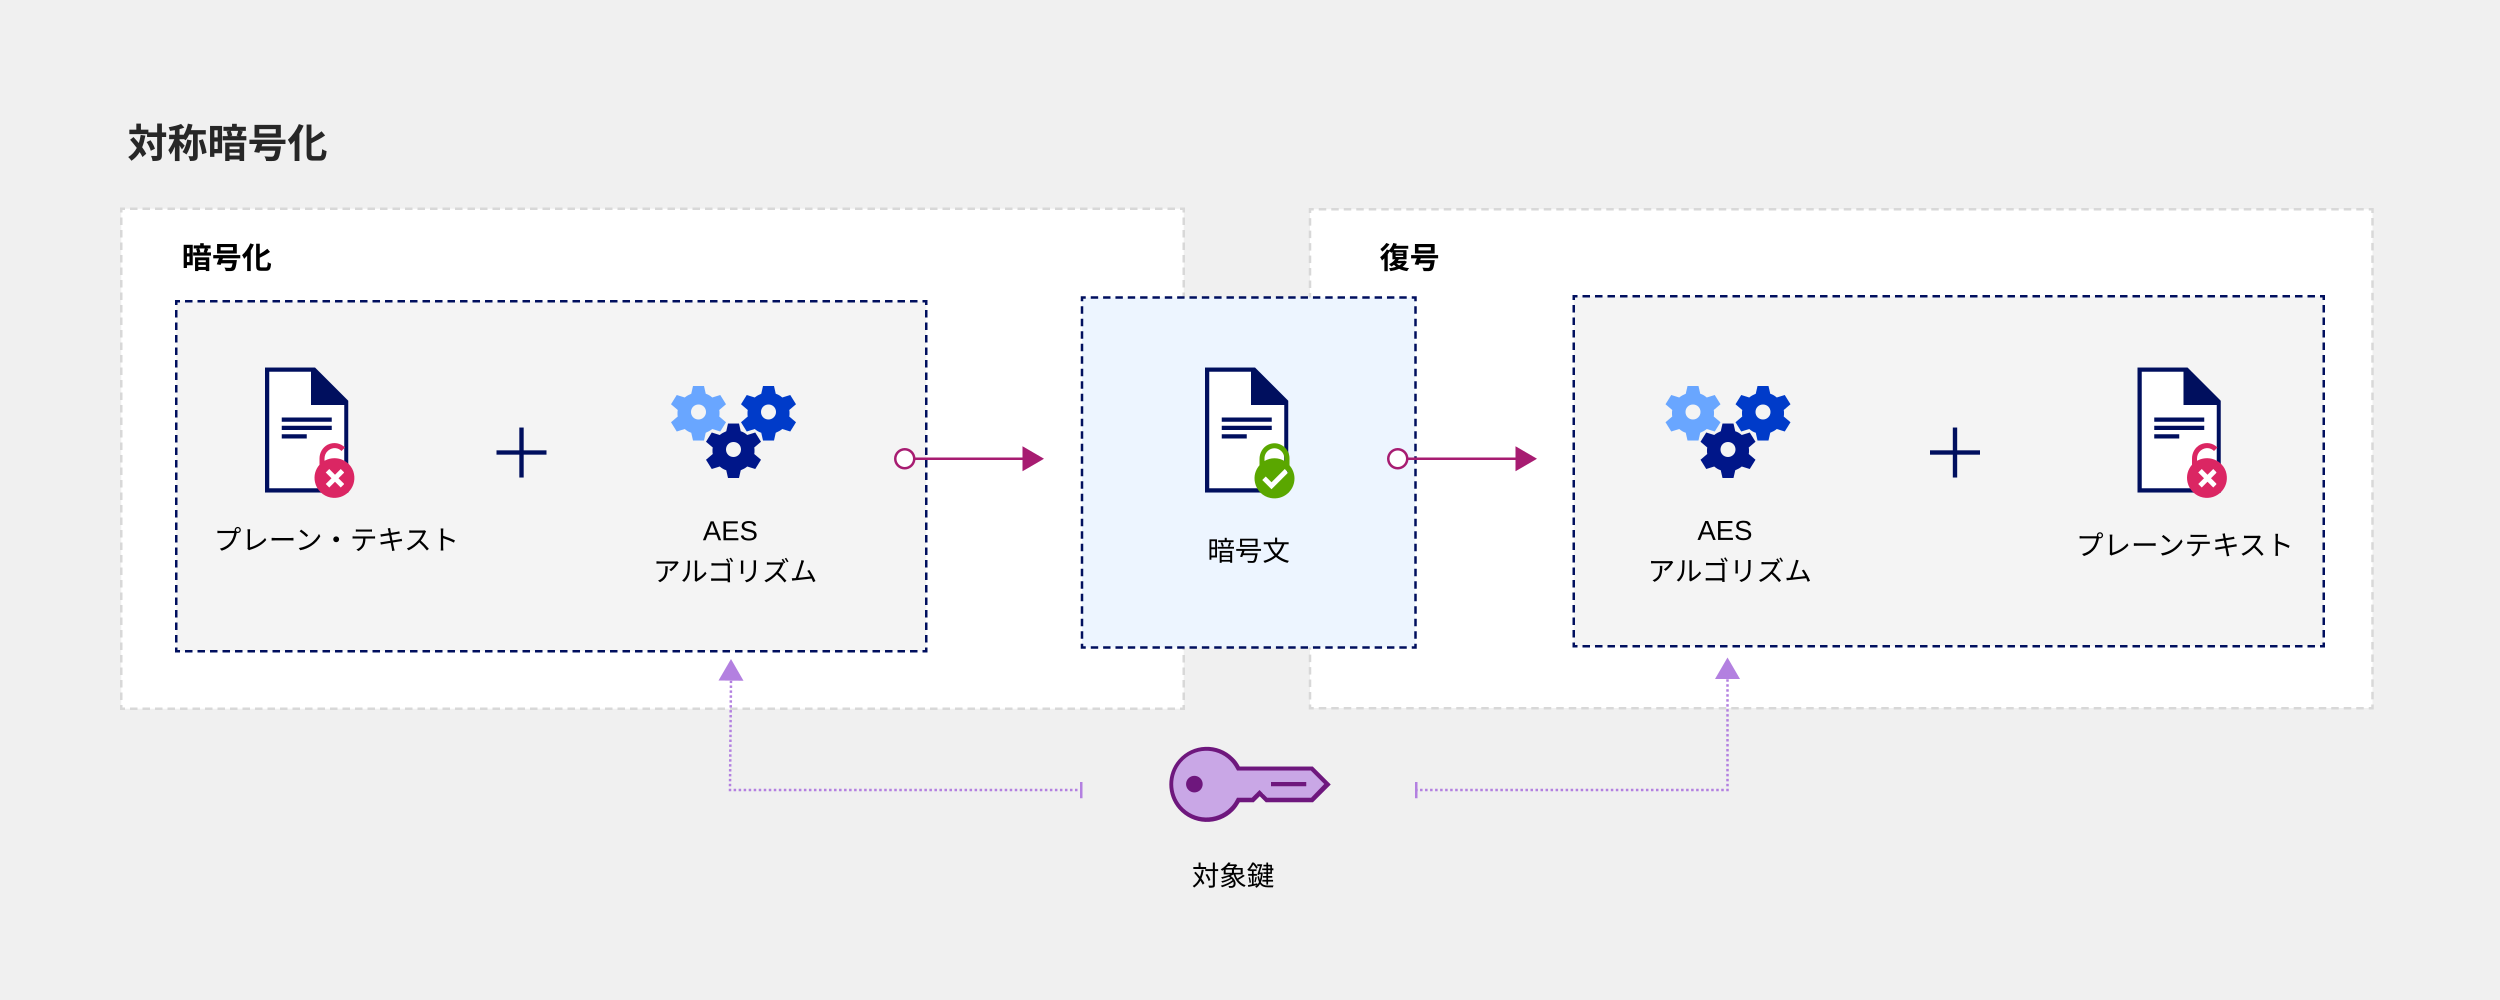
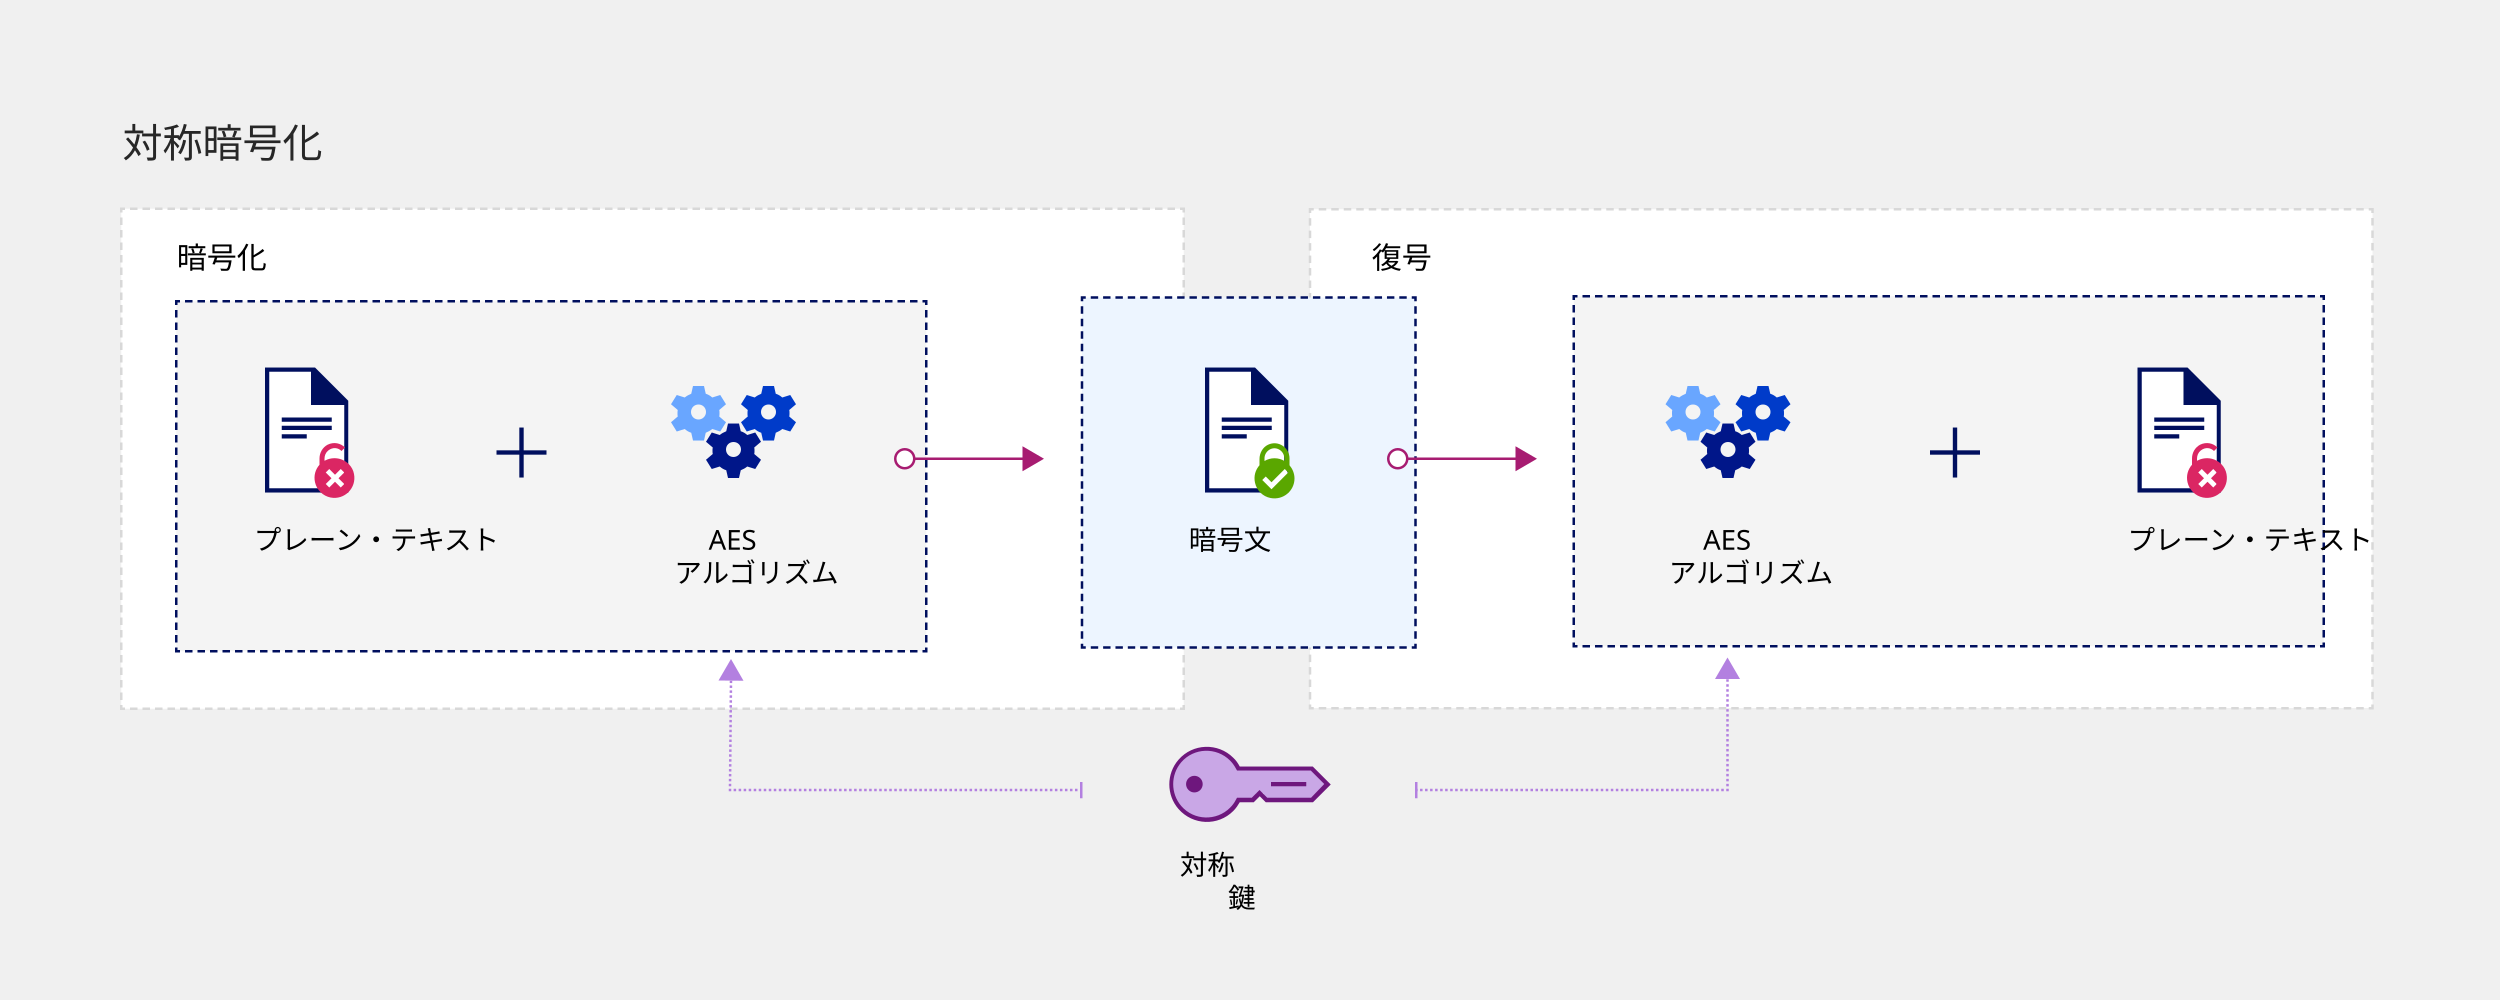
- <svg xmlns="http://www.w3.org/2000/svg" xmlns:xlink="http://www.w3.org/1999/xlink" viewBox="0 0 1000 400" id="svg2">
-   <style id="style4">.st0{fill:#fff}.st1,.st2,.st3{fill:none;stroke:#d8d8d8;stroke-miterlimit:10}.st2,.st3{stroke-dasharray:3,2}.st3{stroke-dasharray:2.993,1.995}.st4{fill:#f4f4f4}.st5,.st6{stroke:#000f5e}.st5{fill:none;stroke-miterlimit:10}.st6{stroke-dasharray:3,2}.st10,.st6,.st8{fill:none;stroke-miterlimit:10}.st8{stroke-dasharray:2.962,1.975;stroke:#000f5e}.st10{stroke:#b380e0}.st13{fill:#b380e0}.st20{clip-path:url(#SVGID_6_);fill:#6e177d}.st22{clip-path:url(#SVGID_10_);fill:#000f5e}.st26{clip-path:url(#SVGID_14_)}.st33{fill:none;stroke:#a71c71;stroke-miterlimit:10}.st34{fill:#a71c71}.st36{clip-path:url(#SVGID_24_);fill:#000f5e}.st45{clip-path:url(#SVGID_32_)}.st49{clip-path:url(#SVGID_38_);fill:#000f5e}</style>
+ <svg xmlns="http://www.w3.org/2000/svg" xmlns:xlink="http://www.w3.org/1999/xlink" viewBox="0 0 1000 400">
+   <style>.st0{fill:#fff}.st1,.st2,.st3{fill:none;stroke:#d8d8d8;stroke-miterlimit:10}.st2,.st3{stroke-dasharray:3,2}.st3{stroke-dasharray:2.993,1.995}.st4{fill:#f4f4f4}.st5,.st6{stroke:#000f5e}.st5{fill:none;stroke-miterlimit:10}.st6{stroke-dasharray:3,2}.st10,.st6,.st8{fill:none;stroke-miterlimit:10}.st8{stroke-dasharray:2.962,1.975;stroke:#000f5e}.st10{stroke:#b380e0}.st13{fill:#b380e0}.st20{clip-path:url(#SVGID_6_);fill:#6e177d}.st22{clip-path:url(#SVGID_10_);fill:#000f5e}.st26{clip-path:url(#SVGID_14_)}.st33{fill:none;stroke:#a71c71;stroke-miterlimit:10}.st34{fill:#a71c71}.st36{clip-path:url(#SVGID_24_);fill:#000f5e}.st45{clip-path:url(#SVGID_32_)}.st49{clip-path:url(#SVGID_38_);fill:#000f5e}.st52{font-family:'IBMPlexSans'}.st53{font-size:11px}.st54{font-family:'IBMPlexSans-SemiBold'}.st55{font-size:12px}</style>
  <g id="Visual">
-     <g id="g7">
-       <g id="g9">
-         <path class="st0" id="rect11" d="M48.5 83.5h425v200h-425z" />
-         <g id="g13">
-           <path class="st1" id="polyline15" d="M473.5 282v1.5H472" />
-           <path class="st2" id="line17" d="M470 283.5H51" />
-           <path class="st1" id="polyline19" d="M50 283.5h-1.5V282" />
-           <path class="st2" id="line21" d="M48.5 280V86" />
-           <path class="st1" id="polyline23" d="M48.5 85v-1.5H50" />
-           <path class="st2" id="line25" d="M52 83.5h419" />
-           <path class="st1" id="polyline27" d="M472 83.5h1.5V85" />
-           <path class="st2" id="line29" d="M473.5 87v194" />
+     <path class="st0" d="M48.5 83.5h425v200h-425z" />
+     <path class="st1" d="M473.5 282v1.5H472" />
+     <path class="st2" d="M470 283.5H51" />
+     <path class="st1" d="M50 283.5h-1.5V282" />
+     <path class="st2" d="M48.5 280V86" />
+     <path class="st1" d="M48.5 85v-1.5H50" />
+     <path class="st2" d="M52 83.5h419" />
+     <path class="st1" d="M472 83.5h1.5V85" />
+     <path class="st2" d="M473.5 87v194" />
+     <path class="st0" d="M524 83.7h425v199.5H524z" />
+     <path class="st1" d="M949 281.8v1.5h-1.5" />
+     <path class="st2" d="M945.5 283.3h-419" />
+     <path class="st1" d="M525.5 283.3H524v-1.5" />
+     <path class="st3" d="M524 279.8V86.2" />
+     <path class="st1" d="M524 85.2v-1.5h1.5" />
+     <path class="st2" d="M527.5 83.7h419" />
+     <path class="st1" d="M947.5 83.7h1.5v1.5" />
+     <path class="st3" d="M949 87.2v193.6" />
+     <g>
+       <path class="st4" d="M629.5 118.5h300v140h-300z" />
+       <path class="st5" d="M929.5 257v1.5H928" />
+       <path class="st6" d="M926 258.5H632" />
+       <path class="st5" d="M631 258.5h-1.5V257" />
+       <path class="st6" d="M629.5 255V121" />
+       <path class="st5" d="M629.5 120v-1.5h1.5" />
+       <path class="st6" d="M633 118.5h294" />
+       <path class="st5" d="M928 118.5h1.5v1.5" />
+       <path class="st6" d="M929.5 122v134" />
+     </g>
+     <g>
+       <path class="st4" d="M70.5 120.5h300v140h-300z" />
+       <path class="st5" d="M370.5 259v1.5H369" />
+       <path class="st6" d="M367 260.5H73" />
+       <path class="st5" d="M72 260.5h-1.5V259" />
+       <path class="st6" d="M70.5 257V123" />
+       <path class="st5" d="M70.5 122v-1.5H72" />
+       <path class="st6" d="M74 120.5h294" />
+       <path class="st5" d="M369 120.5h1.5v1.5" />
+       <path class="st6" d="M370.5 124v134" />
+     </g>
+     <g>
+       <path fill="#edf5ff" d="M432.8 119h133.3v140H432.8z" />
+       <path class="st5" d="M564.7 119h1.5v1.5" />
+       <path class="st6" d="M566.2 122.5v134" />
+       <path class="st5" d="M566.2 257.5v1.5h-1.5" />
+       <path class="st8" d="M562.7 259H435.3" />
+       <path class="st5" d="M434.3 259h-1.5v-1.5" />
+       <path class="st6" d="M432.8 255.5v-134" />
+       <path class="st5" d="M432.8 120.5V119h1.5" />
+       <path class="st8" d="M436.3 119h127.4" />
+     </g>
+     <g>
+       <path class="st10" d="M432.5 316h-.5" />
+       <path fill="none" stroke="#b380e0" stroke-miterlimit="10" stroke-dasharray="1.004,1.004" d="M431 316H293" />
+       <path class="st10" d="M292.5 316h-.5v-.5" />
+       <path fill="none" stroke="#b380e0" stroke-miterlimit="10" stroke-dasharray=".983,.983" d="M292 314.5l.4-42.7" />
+       <path class="st10" d="M292.4 271.3v-.5" />
+       <path class="st13" d="M432 312.8h1v6.5h-1zM297.4 272.3l-5-8.7-5 8.6z" />
+     </g>
+     <g>
+       <path class="st10" d="M691 270.2v.5" />
+       <path fill="none" stroke="#b380e0" stroke-miterlimit="10" stroke-dasharray=".996,.996" d="M691 271.7V315" />
+       <path class="st10" d="M691 315.5v.5h-.5" />
+       <path fill="none" stroke="#b380e0" stroke-miterlimit="10" stroke-dasharray="1.004,1.004" d="M689.5 316h-122" />
+       <path class="st10" d="M567 316h-.5" />
+       <path class="st13" d="M686 271.6l5-8.6 5 8.6zM566 312.8h1v6.5h-1z" />
+     </g>
+     <g id="Root_key">
+       <defs>
+         <path id="SVGID_1_" d="M467.6 298.7h64.5v30h-64.5z" />
+       </defs>
+       <clipPath id="SVGID_2_">
+         <use xlink:href="#SVGID_1_" overflow="visible" />
+       </clipPath>
+       <g clip-path="url(#SVGID_2_)">
+         <defs>
+           <path id="SVGID_3_" d="M467.6 298.7h64.5v30h-64.5z" />
+         </defs>
+         <clipPath id="SVGID_4_">
+           <use xlink:href="#SVGID_3_" overflow="visible" />
+         </clipPath>
+         <g clip-path="url(#SVGID_4_)">
+           <defs>
+             <path id="SVGID_5_" d="M467.6 298.7h64.5v30h-64.5z" />
+           </defs>
+           <clipPath id="SVGID_6_">
+             <use xlink:href="#SVGID_5_" overflow="visible" />
+           </clipPath>
+           <g opacity=".65" clip-path="url(#SVGID_6_)">
+             <defs>
+               <path id="SVGID_7_" d="M468.4 299.3h62v28h-62z" />
+             </defs>
+             <clipPath id="SVGID_8_">
+               <use xlink:href="#SVGID_7_" overflow="visible" />
+             </clipPath>
+             <path d="M524.4 307.3H495c-2.2-4.7-7.1-8-12.6-8-7.7 0-14 6.3-14 14s6.3 14 14 14c5.6 0 10.4-3.3 12.6-8h7.4v-2h3v2h19l6-6-6-6z" clip-path="url(#SVGID_8_)" fill="#b380e0" />
+           </g>
+           <path class="st20" d="M525.1 306.6h-29.2c-.7-1.3-1.5-2.5-2.6-3.5-6.1-6.1-16.2-5.8-21.9.8-4.9 5.6-4.9 14.1 0 19.7 5.8 6.6 15.8 6.9 21.9.8 1.1-1.1 1.9-2.3 2.6-3.5h5.6l2.4-2.4 2.4 2.4h18.9l7.1-7.1-7.2-7.2zm-.7 12.5h-17.5l-1.9-1.9-1.2-1.2-1.2 1.2-1.9 1.9h-5.9l-.5.9c-.6 1.2-1.4 2.2-2.3 3.1-5.4 5.4-14.4 5.2-19.5-.7-4.3-5-4.3-12.5 0-17.5 5.1-5.9 14.1-6.1 19.5-.7.9.9 1.7 2 2.3 3.1l.5.9h29.5l5.4 5.4-5.3 5.5z" />
+           <path class="st20" d="M480.1 311.3c1.3 1.3 1.3 3.4 0 4.7-1.3 1.3-3.4 1.3-4.7 0s-1.3-3.4 0-4.7 3.4-1.3 4.7 0M508.4 312.8h14.1v1.7h-14.1z" />
        </g>
      </g>
    </g>
-     <g id="g31">
-       <g id="g33">
-         <path class="st0" id="rect35" d="M524 83.7h425v199.5H524z" />
-         <g id="g37">
-           <path class="st1" id="polyline39" d="M949 281.8v1.5h-1.5" />
-           <path class="st2" id="line41" d="M945.5 283.3h-419" />
-           <path class="st1" id="polyline43" d="M525.5 283.3H524v-1.5" />
-           <path class="st3" id="line45" d="M524 279.8V86.2" />
-           <path class="st1" id="polyline47" d="M524 85.2v-1.5h1.5" />
-           <path class="st2" id="line49" d="M527.5 83.7h419" />
-           <path class="st1" id="polyline51" d="M947.5 83.7h1.5v1.5" />
-           <path class="st3" id="line53" d="M949 87.2v193.6" />
-         </g>
-       </g>
-     </g>
-     <g id="g55">
-       <g id="g57">
-         <path class="st4" id="rect59" d="M629.5 118.5h300v140h-300z" />
-         <g id="g61">
-           <path class="st5" id="polyline63" d="M929.5 257v1.5H928" />
-           <path class="st6" id="line65" d="M926 258.5H632" />
-           <path class="st5" id="polyline67" d="M631 258.5h-1.5V257" />
-           <path class="st6" id="line69" d="M629.5 255V121" />
-           <path class="st5" id="polyline71" d="M629.5 120v-1.5h1.5" />
-           <path class="st6" id="line73" d="M633 118.5h294" />
-           <path class="st5" id="polyline75" d="M928 118.5h1.5v1.5" />
-           <path class="st6" id="line77" d="M929.5 122v134" />
-         </g>
-       </g>
-     </g>
-     <g id="g79">
-       <g id="g81">
-         <path class="st4" id="rect83" d="M70.5 120.5h300v140h-300z" />
-         <g id="g85">
-           <path class="st5" id="polyline87" d="M370.5 259v1.5H369" />
-           <path class="st6" id="line89" d="M367 260.5H73" />
-           <path class="st5" id="polyline91" d="M72 260.5h-1.5V259" />
-           <path class="st6" id="line93" d="M70.5 257V123" />
-           <path class="st5" id="polyline95" d="M70.5 122v-1.5H72" />
-           <path class="st6" id="line97" d="M74 120.5h294" />
-           <path class="st5" id="polyline99" d="M369 120.5h1.5v1.5" />
-           <path class="st6" id="line101" d="M370.5 124v134" />
-         </g>
-       </g>
-     </g>
-     <g id="g103">
-       <g id="g105">
-         <path id="rect107" fill="#edf5ff" d="M432.8 119h133.3v140H432.8z" />
-         <g id="g109">
-           <path class="st5" id="polyline111" d="M564.7 119h1.5v1.5" />
-           <path class="st6" id="line113" d="M566.2 122.5v134" />
-           <path class="st5" id="polyline115" d="M566.2 257.5v1.5h-1.5" />
-           <path class="st8" id="line117" d="M562.7 259H435.3" />
-           <path class="st5" id="polyline119" d="M434.3 259h-1.5v-1.5" />
-           <path class="st6" id="line121" d="M432.8 255.5v-134" />
-           <path class="st5" id="polyline123" d="M432.8 120.5V119h1.5" />
-           <path class="st8" id="line125" d="M436.3 119h127.4" />
-         </g>
-       </g>
-     </g>
-     <g id="g127">
-       <g id="g129">
-         <path class="st10" id="line131" d="M432.5 316h-.5" />
-         <path id="line133" fill="none" stroke="#b380e0" stroke-miterlimit="10" stroke-dasharray="1.004,1.004" d="M431 316H293" />
-         <path class="st10" id="polyline135" d="M292.5 316h-.5v-.5" />
-         <path id="line137" fill="none" stroke="#b380e0" stroke-miterlimit="10" stroke-dasharray=".983,.983" d="M292 314.5l.4-42.7" />
-         <path class="st10" id="line139" d="M292.4 271.3v-.5" />
-         <g id="g141">
-           <path class="st13" id="rect143" d="M432 312.8h1v6.5h-1z" />
-         </g>
-         <g id="g145">
-           <path class="st13" id="polygon147" d="M297.4 272.3l-5-8.7-5 8.6z" />
-         </g>
-       </g>
-     </g>
-     <g id="g149">
-       <g id="g151">
-         <path class="st10" id="line153" d="M691 270.2v.5" />
-         <path id="line155" fill="none" stroke="#b380e0" stroke-miterlimit="10" stroke-dasharray=".996,.996" d="M691 271.7V315" />
-         <path class="st10" id="polyline157" d="M691 315.5v.5h-.5" />
-         <path id="line159" fill="none" stroke="#b380e0" stroke-miterlimit="10" stroke-dasharray="1.004,1.004" d="M689.5 316h-122" />
-         <path class="st10" id="line161" d="M567 316h-.5" />
-         <g id="g163">
-           <path class="st13" id="polygon165" d="M686 271.6l5-8.6 5 8.6z" />
-         </g>
-         <g id="g167">
-           <path class="st13" id="rect169" d="M566 312.8h1v6.5h-1z" />
-         </g>
-       </g>
-     </g>
-     <g id="Root_key">
-       <g id="g172">
-         <defs id="defs174">
-           <path id="SVGID_1_" d="M467.6 298.7h64.5v30h-64.5z" />
-         </defs>
-         <clipPath id="SVGID_2_">
-           <use xlink:href="#SVGID_1_" id="use178" overflow="visible" />
-         </clipPath>
-         <g id="g180" clip-path="url(#SVGID_2_)">
-           <defs id="defs182">
-             <path id="SVGID_3_" d="M467.6 298.7h64.5v30h-64.5z" />
-           </defs>
-           <clipPath id="SVGID_4_">
-             <use xlink:href="#SVGID_3_" id="use186" overflow="visible" />
-           </clipPath>
-           <g id="g188" clip-path="url(#SVGID_4_)">
-             <defs id="defs190">
-               <path id="SVGID_5_" d="M467.6 298.7h64.5v30h-64.5z" />
-             </defs>
-             <clipPath id="SVGID_6_">
-               <use xlink:href="#SVGID_5_" id="use194" overflow="visible" />
-             </clipPath>
-             <g id="g196" clip-path="url(#SVGID_6_)" opacity=".65">
-               <g id="g198">
-                 <defs id="defs200">
-                   <path id="SVGID_7_" d="M468.4 299.3h62v28h-62z" />
-                 </defs>
-                 <clipPath id="SVGID_8_">
-                   <use xlink:href="#SVGID_7_" id="use204" overflow="visible" />
-                 </clipPath>
-                 <path d="M524.4 307.3H495c-2.2-4.7-7.1-8-12.6-8-7.7 0-14 6.3-14 14s6.3 14 14 14c5.6 0 10.4-3.3 12.6-8h7.4v-2h3v2h19l6-6-6-6z" id="path206" clip-path="url(#SVGID_8_)" fill="#b380e0" />
-               </g>
-             </g>
-             <path class="st20" d="M525.1 306.6h-29.2c-.7-1.3-1.5-2.5-2.6-3.5-6.1-6.1-16.2-5.8-21.9.8-4.9 5.6-4.9 14.1 0 19.7 5.8 6.6 15.8 6.9 21.9.8 1.1-1.1 1.9-2.3 2.6-3.5h5.6l2.4-2.4 2.4 2.4h18.9l7.1-7.1-7.2-7.2zm-.7 12.5h-17.5l-1.9-1.9-1.2-1.2-1.2 1.2-1.9 1.9h-5.9l-.5.9c-.6 1.2-1.4 2.2-2.3 3.1-5.4 5.4-14.4 5.2-19.5-.7-4.3-5-4.3-12.5 0-17.5 5.1-5.9 14.1-6.1 19.5-.7.9.9 1.7 2 2.3 3.1l.5.9h29.5l5.4 5.4-5.3 5.5z" id="path208" clip-path="url(#SVGID_6_)" />
-             <path class="st20" d="M480.1 311.3c1.3 1.3 1.3 3.4 0 4.7-1.3 1.3-3.4 1.3-4.7 0s-1.3-3.4 0-4.7 3.4-1.3 4.7 0" id="path210" clip-path="url(#SVGID_6_)" />
-             <path class="st20" id="rect212" clip-path="url(#SVGID_6_)" d="M508.4 312.8h14.1v1.7h-14.1z" />
-           </g>
-         </g>
-       </g>
-     </g>
    <g id="Ciphertext_1_">
-       <g id="g215">
-         <defs id="defs217">
-           <path id="SVGID_9_" d="M855 147h35.8v52.3H855z" />
-         </defs>
-         <clipPath id="SVGID_10_">
-           <use xlink:href="#SVGID_9_" id="use221" overflow="visible" />
-         </clipPath>
-         <path id="polygon223" clip-path="url(#SVGID_10_)" fill="#fff" d="M873.4 160v-12h-17v48h31v-36z" />
-         <path class="st22" d="M856.7 148.7h16.7V162h13.3v33.3h-30v-46.6zM855 147v50h33.3v-36.7L875 147h-20z" id="path225" clip-path="url(#SVGID_10_)" />
-         <path class="st22" id="rect227" clip-path="url(#SVGID_10_)" d="M861.7 167h20v1.7h-20z" />
-         <path class="st22" id="rect229" clip-path="url(#SVGID_10_)" d="M861.7 170.3h20v1.7h-20z" />
-         <path class="st22" id="rect231" clip-path="url(#SVGID_10_)" d="M861.7 173.7h10v1.7h-10z" />
-         <g id="g233" clip-path="url(#SVGID_10_)">
-           <defs id="defs235">
-             <path id="SVGID_11_" d="M855 147h35.8v52.3H855z" />
-           </defs>
-           <clipPath id="SVGID_12_">
-             <use xlink:href="#SVGID_11_" id="use239" overflow="visible" />
-           </clipPath>
-           <path d="M884.7 183.5c-2.2-.5-4.2-.1-5.9.8v-.8c0-1.3.5-2.5 1.5-3.3 1.9-1.5 4-1.1 5.3.2l1.4-1.4c-1.7-1.7-4.4-2.4-7-1.1-2 1.1-3.2 3.2-3.2 5.5v2.5c-1.6 1.8-2.4 4.3-1.8 7 .7 3.1 3.2 5.5 6.2 6.1 5.6 1.1 10.5-3.8 9.4-9.4-.5-2.9-2.9-5.4-5.9-6.1m2 10.1l-1.4 1.4-2.3-2.3-2.3 2.3-1.4-1.4 2.3-2.3-2.3-2.3 1.4-1.4 2.3 2.3 2.3-2.3 1.4 1.4-2.3 2.3 2.3 2.3z" id="path241" clip-path="url(#SVGID_12_)" fill="#db2663" />
-         </g>
+       <defs>
+         <path id="SVGID_9_" d="M855 147h35.8v52.3H855z" />
+       </defs>
+       <clipPath id="SVGID_10_">
+         <use xlink:href="#SVGID_9_" overflow="visible" />
+       </clipPath>
+       <path clip-path="url(#SVGID_10_)" fill="#fff" d="M873.4 160v-12h-17v48h31v-36z" />
+       <path class="st22" d="M856.7 148.7h16.7V162h13.3v33.3h-30v-46.6zM855 147v50h33.3v-36.7L875 147h-20z" />
+       <path class="st22" d="M861.7 167h20v1.7h-20zM861.7 170.3h20v1.7h-20zM861.7 173.7h10v1.7h-10z" />
+       <g clip-path="url(#SVGID_10_)">
+         <defs>
+           <path id="SVGID_11_" d="M855 147h35.8v52.3H855z" />
+         </defs>
+         <clipPath id="SVGID_12_">
+           <use xlink:href="#SVGID_11_" overflow="visible" />
+         </clipPath>
+         <path d="M884.7 183.5c-2.2-.5-4.2-.1-5.9.8v-.8c0-1.3.5-2.5 1.5-3.3 1.9-1.5 4-1.1 5.3.2l1.4-1.4c-1.7-1.7-4.4-2.4-7-1.1-2 1.1-3.2 3.2-3.2 5.5v2.5c-1.6 1.8-2.4 4.3-1.8 7 .7 3.1 3.2 5.5 6.2 6.1 5.6 1.1 10.5-3.8 9.4-9.4-.5-2.9-2.9-5.4-5.9-6.1m2 10.1l-1.4 1.4-2.3-2.3-2.3 2.3-1.4-1.4 2.3-2.3-2.3-2.3 1.4-1.4 2.3 2.3 2.3-2.3 1.4 1.4-2.3 2.3 2.3 2.3z" clip-path="url(#SVGID_12_)" fill="#db2663" />
      </g>
    </g>
    <g id="Plus_sign">
-       <g id="g244">
-         <defs id="defs246">
-           <path id="SVGID_13_" d="M198.6 171h20v20h-20z" />
-         </defs>
-         <clipPath id="SVGID_14_">
-           <use xlink:href="#SVGID_13_" id="use250" overflow="visible" />
-         </clipPath>
-         <g class="st26" id="g252" clip-path="url(#SVGID_14_)">
-           <defs id="defs254">
-             <path id="SVGID_15_" d="M198.6 171h20v20h-20z" />
-           </defs>
-           <clipPath id="SVGID_16_">
-             <use xlink:href="#SVGID_15_" id="use258" overflow="visible" />
-           </clipPath>
-           <path id="line260" clip-path="url(#SVGID_16_)" fill="none" stroke="#000f5e" stroke-width="1.75" stroke-miterlimit="10" d="M198.6 181h20" />
-         </g>
-         <g class="st26" id="g262" clip-path="url(#SVGID_14_)">
-           <defs id="defs264">
-             <path id="SVGID_17_" d="M198.6 171h20v20h-20z" />
-           </defs>
-           <clipPath id="SVGID_18_">
-             <use xlink:href="#SVGID_17_" id="use268" overflow="visible" />
-           </clipPath>
-           <path id="line270" clip-path="url(#SVGID_18_)" fill="none" stroke="#000f5e" stroke-width="1.75" stroke-miterlimit="10" d="M208.6 191v-20" />
-         </g>
+       <defs>
+         <path id="SVGID_13_" d="M198.6 171h20v20h-20z" />
+       </defs>
+       <clipPath id="SVGID_14_">
+         <use xlink:href="#SVGID_13_" overflow="visible" />
+       </clipPath>
+       <g class="st26">
+         <defs>
+           <path id="SVGID_15_" d="M198.6 171h20v20h-20z" />
+         </defs>
+         <clipPath id="SVGID_16_">
+           <use xlink:href="#SVGID_15_" overflow="visible" />
+         </clipPath>
+         <path clip-path="url(#SVGID_16_)" fill="none" stroke="#000f5e" stroke-width="1.75" stroke-miterlimit="10" d="M198.6 181h20" />
+       </g>
+       <g class="st26">
+         <defs>
+           <path id="SVGID_17_" d="M198.6 171h20v20h-20z" />
+         </defs>
+         <clipPath id="SVGID_18_">
+           <use xlink:href="#SVGID_17_" overflow="visible" />
+         </clipPath>
+         <path clip-path="url(#SVGID_18_)" fill="none" stroke="#000f5e" stroke-width="1.75" stroke-miterlimit="10" d="M208.6 191v-20" />
      </g>
    </g>
    <g id="AES-GCM_algorithm">
-       <g id="g273">
-         <defs id="defs275">
-           <path id="SVGID_19_" d="M666.2 154.3h50v37h-50z" />
-         </defs>
-         <clipPath id="SVGID_20_">
-           <use xlink:href="#SVGID_19_" id="use279" overflow="visible" />
-         </clipPath>
-         <g id="g281" clip-path="url(#SVGID_20_)">
-           <defs id="defs283">
-             <path id="SVGID_21_" d="M666.2 154.3h50v37h-50z" />
-           </defs>
-           <clipPath id="SVGID_22_">
-             <use xlink:href="#SVGID_21_" id="use287" overflow="visible" />
-           </clipPath>
-           <path d="M699.6 180.3c0-.5 0-.9-.1-1.3l2.7-2.3-2.3-3.7-3.2 1c-.8-.7-1.6-1.2-2.6-1.5l-.7-3.1H689l-.7 3.1c-1 .4-1.9.9-2.6 1.5l-3.2-1-2.3 3.7 2.7 2.3c-.1.4-.1.9-.1 1.3 0 .5 0 .9.1 1.3l-2.7 2.3 2.3 3.7 3.2-1c.8.7 1.6 1.2 2.6 1.5l.7 3.1h4.4l.7-3.1c1-.4 1.9-.9 2.6-1.5l3.2 1 2.3-3.7-2.7-2.3c.1-.4.1-.9.1-1.3m-8.4 2.5c-1.7 0-3-1.3-3-3s1.3-3 3-3 3 1.3 3 3-1.4 3-3 3" id="path289" clip-path="url(#SVGID_22_)" fill="#001689" />
-           <path d="M685.6 165.3c0-.5 0-.9-.1-1.3l2.7-2.3-2.3-3.7-3.2 1c-.8-.7-1.6-1.2-2.6-1.5l-.7-3.1H675l-.7 3.1c-1 .4-1.9.9-2.6 1.5l-3.2-1-2.3 3.7 2.7 2.3c-.1.4-.1.9-.1 1.3 0 .5 0 .9.1 1.3l-2.7 2.3 2.3 3.7 3.2-1c.8.7 1.6 1.2 2.6 1.5l.7 3.1h4.4l.7-3.1c1-.4 1.9-.9 2.6-1.5l3.2 1 2.3-3.7-2.7-2.3c.1-.4.1-.9.1-1.3m-8.4 2.5c-1.7 0-3-1.3-3-3s1.3-3 3-3 3 1.3 3 3-1.4 3-3 3" id="path291" clip-path="url(#SVGID_22_)" fill="#69a6ff" />
-           <path d="M713.6 165.3c0-.5 0-.9-.1-1.3l2.7-2.3-2.3-3.7-3.2 1c-.8-.7-1.6-1.2-2.6-1.5l-.7-3.1H703l-.7 3.1c-1 .4-1.9.9-2.6 1.5l-3.2-1-2.3 3.7 2.7 2.3c-.1.4-.1.9-.1 1.3 0 .5 0 .9.1 1.3l-2.7 2.3 2.3 3.7 3.2-1c.8.7 1.6 1.2 2.6 1.5l.7 3.1h4.4l.7-3.1c1-.4 1.9-.9 2.6-1.5l3.2 1 2.3-3.7-2.7-2.3c.1-.4.1-.9.1-1.3m-8.4 2.5c-1.7 0-3-1.3-3-3s1.3-3 3-3 3 1.3 3 3-1.4 3-3 3" id="path293" clip-path="url(#SVGID_22_)" fill="#003bc9" />
-         </g>
-       </g>
-     </g>
-     <g id="g295">
-       <g id="g297">
-         <path class="st33" id="line299" d="M558.9 183.5h48.7" />
-         <g id="g301">
-           <g id="g303">
-             <circle class="st0" cx="559.1" cy="183.5" r="3.8" id="circle305" />
-             <path class="st34" d="M559.1 187.8c2.3 0 4.3-1.9 4.3-4.3s-1.9-4.3-4.3-4.3c-2.3 0-4.3 1.9-4.3 4.3s1.9 4.3 4.3 4.3c2.3 0-2.4 0 0 0zm0-7.6c1.8 0 3.3 1.5 3.3 3.3s-1.5 3.3-3.3 3.3-3.3-1.5-3.3-3.3 1.5-3.3 3.3-3.3-1.8 0 0 0z" id="path307" />
-           </g>
-         </g>
-         <g id="g309">
-           <path class="st34" id="polygon311" d="M606.2 188.5l8.6-5-8.6-5z" />
-         </g>
+       <defs>
+         <path id="SVGID_19_" d="M666.2 154.3h50v37h-50z" />
+       </defs>
+       <clipPath id="SVGID_20_">
+         <use xlink:href="#SVGID_19_" overflow="visible" />
+       </clipPath>
+       <g clip-path="url(#SVGID_20_)">
+         <defs>
+           <path id="SVGID_21_" d="M666.2 154.3h50v37h-50z" />
+         </defs>
+         <clipPath id="SVGID_22_">
+           <use xlink:href="#SVGID_21_" overflow="visible" />
+         </clipPath>
+         <path d="M699.6 180.3c0-.5 0-.9-.1-1.3l2.7-2.3-2.3-3.7-3.2 1c-.8-.7-1.6-1.2-2.6-1.5l-.7-3.1H689l-.7 3.1c-1 .4-1.9.9-2.6 1.5l-3.2-1-2.3 3.7 2.7 2.3c-.1.4-.1.9-.1 1.3 0 .5 0 .9.1 1.3l-2.7 2.3 2.3 3.7 3.2-1c.8.7 1.6 1.2 2.6 1.5l.7 3.1h4.4l.7-3.1c1-.4 1.9-.9 2.6-1.5l3.2 1 2.3-3.7-2.7-2.3c.1-.4.1-.9.1-1.3m-8.4 2.5c-1.7 0-3-1.3-3-3s1.3-3 3-3 3 1.3 3 3-1.4 3-3 3" clip-path="url(#SVGID_22_)" fill="#001689" />
+         <path d="M685.6 165.3c0-.5 0-.9-.1-1.3l2.7-2.3-2.3-3.7-3.2 1c-.8-.7-1.6-1.2-2.6-1.5l-.7-3.1H675l-.7 3.1c-1 .4-1.9.9-2.6 1.5l-3.2-1-2.3 3.7 2.7 2.3c-.1.4-.1.9-.1 1.3 0 .5 0 .9.1 1.3l-2.7 2.3 2.3 3.7 3.2-1c.8.7 1.6 1.2 2.6 1.5l.7 3.1h4.4l.7-3.1c1-.4 1.9-.9 2.6-1.5l3.2 1 2.3-3.7-2.7-2.3c.1-.4.1-.9.1-1.3m-8.4 2.5c-1.7 0-3-1.3-3-3s1.3-3 3-3 3 1.3 3 3-1.4 3-3 3" clip-path="url(#SVGID_22_)" fill="#69a6ff" />
+         <path d="M713.6 165.3c0-.5 0-.9-.1-1.3l2.7-2.3-2.3-3.7-3.2 1c-.8-.7-1.6-1.2-2.6-1.5l-.7-3.1H703l-.7 3.1c-1 .4-1.9.9-2.6 1.5l-3.2-1-2.3 3.7 2.7 2.3c-.1.4-.1.9-.1 1.3 0 .5 0 .9.1 1.3l-2.7 2.3 2.3 3.7 3.2-1c.8.7 1.6 1.2 2.6 1.5l.7 3.1h4.4l.7-3.1c1-.4 1.9-.9 2.6-1.5l3.2 1 2.3-3.7-2.7-2.3c.1-.4.1-.9.1-1.3m-8.4 2.5c-1.7 0-3-1.3-3-3s1.3-3 3-3 3 1.3 3 3-1.4 3-3 3" clip-path="url(#SVGID_22_)" fill="#003bc9" />
+       </g>
+     </g>
+     <g>
+       <path class="st33" d="M558.9 183.5h48.7" />
+       <circle class="st0" cx="559.1" cy="183.5" r="3.8" />
+       <path class="st34" d="M559.1 187.8c2.3 0 4.3-1.9 4.3-4.3s-1.9-4.3-4.3-4.3c-2.3 0-4.3 1.9-4.3 4.3s1.9 4.3 4.3 4.3c2.3 0-2.4 0 0 0zm0-7.6c1.8 0 3.3 1.5 3.3 3.3s-1.5 3.3-3.3 3.3-3.3-1.5-3.3-3.3 1.5-3.3 3.3-3.3-1.8 0 0 0z" />
+       <g>
+         <path class="st34" d="M606.2 188.5l8.6-5-8.6-5z" />
      </g>
    </g>
    <g id="Plaintext">
-       <g id="g314">
-         <defs id="defs316">
-           <path id="SVGID_23_" d="M482 147h35.8v52.3H482z" />
-         </defs>
-         <clipPath id="SVGID_24_">
-           <use xlink:href="#SVGID_23_" id="use320" overflow="visible" />
-         </clipPath>
-         <path id="polygon322" clip-path="url(#SVGID_24_)" fill="#fff" d="M514.4 160v36h-31v-48h18v12z" />
-         <path class="st36" d="M483.7 148.7h16.7V162h13.3v33.3h-30v-46.6zM482 147v50h33.3v-36.7L502 147h-20z" id="path324" clip-path="url(#SVGID_24_)" />
-         <path class="st36" id="rect326" clip-path="url(#SVGID_24_)" d="M488.7 167h20v1.7h-20z" />
-         <path class="st36" id="rect328" clip-path="url(#SVGID_24_)" d="M488.7 170.3h20v1.7h-20z" />
-         <path class="st36" id="rect330" clip-path="url(#SVGID_24_)" d="M488.7 173.7h10v1.7h-10z" />
-         <g id="g332" clip-path="url(#SVGID_24_)">
-           <defs id="defs334">
-             <path id="SVGID_25_" d="M482 147h35.8v52.3H482z" />
-           </defs>
-           <clipPath id="SVGID_26_">
-             <use xlink:href="#SVGID_25_" id="use338" overflow="visible" />
-           </clipPath>
-           <path d="M515.4 191c0 3.3-2.5 6-5.5 6s-5.5-2.7-5.5-6 2.5-6 5.5-6 5.5 2.7 5.5 6" id="path340" clip-path="url(#SVGID_26_)" fill="#fff" />
-           <path d="M515.8 183.3c0-4.1-4.4-7.4-8.6-5.4-2.1 1-3.4 3.3-3.4 5.7v2.5c-1.6 1.8-2.4 4.3-1.8 7 .7 3.1 3.1 5.5 6.2 6.1 5.1 1 9.6-2.9 9.6-7.8 0-2-.8-3.9-2-5.3v-2.8zm-10 0c0-2.9 3.4-5.3 6.3-3.2 1.1.8 1.7 2.2 1.7 3.5v.8c-1.2-.7-2.5-1.1-4-1.1s-2.8.4-4 1.1v-1.1zm2.8 12.4l-3.7-3.7 1.4-1.4 2.3 2.3 5.3-5.3 1.4 1.4-6.7 6.7z" id="path342" clip-path="url(#SVGID_26_)" fill="#5aa700" />
-         </g>
-       </g>
-     </g>
-     <g id="g344">
-       <g id="g346">
-         <path class="st33" id="line348" d="M361.7 183.5h48.7" />
-         <g id="g350">
-           <g id="g352">
-             <circle class="st0" cx="361.9" cy="183.5" r="3.8" id="circle354" />
-             <path class="st34" d="M361.9 187.8c2.3 0 4.3-1.9 4.3-4.3s-1.9-4.3-4.3-4.3c-2.3 0-4.3 1.9-4.3 4.3s1.9 4.3 4.3 4.3c2.3 0-2.4 0 0 0zm0-7.6c1.8 0 3.3 1.5 3.3 3.3s-1.5 3.3-3.3 3.3c-1.8 0-3.3-1.5-3.3-3.3s1.5-3.3 3.3-3.3c1.8 0-1.8 0 0 0z" id="path356" />
-           </g>
-         </g>
-         <g id="g358">
-           <path class="st34" id="polygon360" d="M409 188.5l8.6-5-8.6-5z" />
-         </g>
+       <defs>
+         <path id="SVGID_23_" d="M482 147h35.8v52.3H482z" />
+       </defs>
+       <clipPath id="SVGID_24_">
+         <use xlink:href="#SVGID_23_" overflow="visible" />
+       </clipPath>
+       <path clip-path="url(#SVGID_24_)" fill="#fff" d="M514.4 160v36h-31v-48h18v12z" />
+       <path class="st36" d="M483.7 148.7h16.7V162h13.3v33.3h-30v-46.6zM482 147v50h33.3v-36.7L502 147h-20z" />
+       <path class="st36" d="M488.7 167h20v1.7h-20zM488.7 170.3h20v1.7h-20zM488.7 173.7h10v1.7h-10z" />
+       <g clip-path="url(#SVGID_24_)">
+         <defs>
+           <path id="SVGID_25_" d="M482 147h35.8v52.3H482z" />
+         </defs>
+         <clipPath id="SVGID_26_">
+           <use xlink:href="#SVGID_25_" overflow="visible" />
+         </clipPath>
+         <path d="M515.4 191c0 3.3-2.5 6-5.5 6s-5.5-2.7-5.5-6 2.5-6 5.5-6 5.5 2.7 5.5 6" clip-path="url(#SVGID_26_)" fill="#fff" />
+         <path d="M515.8 183.3c0-4.1-4.4-7.4-8.6-5.4-2.1 1-3.4 3.3-3.4 5.7v2.5c-1.6 1.8-2.4 4.3-1.8 7 .7 3.1 3.1 5.5 6.2 6.1 5.1 1 9.6-2.9 9.6-7.8 0-2-.8-3.9-2-5.3v-2.8zm-10 0c0-2.9 3.4-5.3 6.3-3.2 1.1.8 1.7 2.2 1.7 3.5v.8c-1.2-.7-2.5-1.1-4-1.1s-2.8.4-4 1.1v-1.1zm2.8 12.4l-3.7-3.7 1.4-1.4 2.3 2.3 5.3-5.3 1.4 1.4-6.7 6.7z" clip-path="url(#SVGID_26_)" fill="#5aa700" />
+       </g>
+     </g>
+     <g>
+       <path class="st33" d="M361.7 183.5h48.7" />
+       <circle class="st0" cx="361.9" cy="183.5" r="3.8" />
+       <path class="st34" d="M361.9 187.8c2.3 0 4.3-1.9 4.3-4.3s-1.9-4.3-4.3-4.3c-2.3 0-4.3 1.9-4.3 4.3s1.9 4.3 4.3 4.3c2.3 0-2.4 0 0 0zm0-7.6c1.8 0 3.3 1.5 3.3 3.3s-1.5 3.3-3.3 3.3c-1.8 0-3.3-1.5-3.3-3.3s1.5-3.3 3.3-3.3c1.8 0-1.8 0 0 0z" />
+       <g>
+         <path class="st34" d="M409 188.5l8.6-5-8.6-5z" />
      </g>
    </g>
    <g id="AES-GCM_algorithm_1_">
-       <g id="g363">
-         <defs id="defs365">
-           <path id="SVGID_27_" d="M268.4 154.3h50v37h-50z" />
-         </defs>
-         <clipPath id="SVGID_28_">
-           <use xlink:href="#SVGID_27_" id="use369" overflow="visible" />
-         </clipPath>
-         <g id="g371" clip-path="url(#SVGID_28_)">
-           <defs id="defs373">
-             <path id="SVGID_29_" d="M268.4 154.3h50v37h-50z" />
-           </defs>
-           <clipPath id="SVGID_30_">
-             <use xlink:href="#SVGID_29_" id="use377" overflow="visible" />
-           </clipPath>
-           <path d="M301.8 180.3c0-.5 0-.9-.1-1.3l2.7-2.3-2.3-3.7-3.2 1c-.8-.7-1.6-1.2-2.6-1.5l-.7-3.1h-4.4l-.7 3.1c-1 .4-1.9.9-2.6 1.5l-3.2-1-2.3 3.7 2.7 2.3c-.1.4-.1.9-.1 1.3 0 .5 0 .9.1 1.3l-2.7 2.3 2.3 3.7 3.2-1c.8.7 1.6 1.2 2.6 1.5l.7 3.1h4.4l.7-3.1c1-.4 1.9-.9 2.6-1.5l3.2 1 2.3-3.7-2.7-2.3c.1-.4.1-.9.1-1.3m-8.4 2.5c-1.7 0-3-1.3-3-3s1.3-3 3-3 3 1.3 3 3-1.4 3-3 3" id="path379" clip-path="url(#SVGID_30_)" fill="#001689" />
-           <path d="M287.8 165.3c0-.5 0-.9-.1-1.3l2.7-2.3-2.3-3.7-3.2 1c-.8-.7-1.6-1.2-2.6-1.5l-.7-3.1h-4.4l-.7 3.1c-1 .4-1.9.9-2.6 1.5l-3.2-1-2.3 3.7 2.7 2.3c-.1.4-.1.9-.1 1.3 0 .5 0 .9.1 1.3l-2.7 2.3 2.3 3.7 3.2-1c.8.7 1.6 1.2 2.6 1.5l.7 3.1h4.4l.7-3.1c1-.4 1.9-.9 2.6-1.5l3.2 1 2.3-3.7-2.7-2.3c.1-.4.1-.9.1-1.3m-8.4 2.5c-1.7 0-3-1.3-3-3s1.3-3 3-3 3 1.3 3 3-1.4 3-3 3" id="path381" clip-path="url(#SVGID_30_)" fill="#69a6ff" />
-           <path d="M315.8 165.3c0-.5 0-.9-.1-1.3l2.7-2.3-2.3-3.7-3.2 1c-.8-.7-1.6-1.2-2.6-1.5l-.7-3.1h-4.4l-.7 3.1c-1 .4-1.9.9-2.6 1.5l-3.2-1-2.3 3.7 2.7 2.3c-.1.4-.1.9-.1 1.3 0 .5 0 .9.1 1.3l-2.7 2.3 2.3 3.7 3.2-1c.8.7 1.6 1.2 2.6 1.5l.7 3.1h4.4l.7-3.1c1-.4 1.9-.9 2.6-1.5l3.2 1 2.3-3.7-2.7-2.3c.1-.4.1-.9.1-1.3m-8.4 2.5c-1.7 0-3-1.3-3-3s1.3-3 3-3 3 1.3 3 3-1.4 3-3 3" id="path383" clip-path="url(#SVGID_30_)" fill="#003bc9" />
-         </g>
+       <defs>
+         <path id="SVGID_27_" d="M268.4 154.3h50v37h-50z" />
+       </defs>
+       <clipPath id="SVGID_28_">
+         <use xlink:href="#SVGID_27_" overflow="visible" />
+       </clipPath>
+       <g clip-path="url(#SVGID_28_)">
+         <defs>
+           <path id="SVGID_29_" d="M268.4 154.3h50v37h-50z" />
+         </defs>
+         <clipPath id="SVGID_30_">
+           <use xlink:href="#SVGID_29_" overflow="visible" />
+         </clipPath>
+         <path d="M301.8 180.3c0-.5 0-.9-.1-1.3l2.7-2.3-2.3-3.7-3.2 1c-.8-.7-1.6-1.2-2.6-1.5l-.7-3.1h-4.4l-.7 3.1c-1 .4-1.9.9-2.6 1.5l-3.2-1-2.3 3.7 2.7 2.3c-.1.4-.1.9-.1 1.3 0 .5 0 .9.1 1.3l-2.7 2.3 2.3 3.7 3.2-1c.8.7 1.6 1.2 2.6 1.5l.7 3.1h4.4l.7-3.1c1-.4 1.9-.9 2.6-1.5l3.2 1 2.3-3.7-2.7-2.3c.1-.4.1-.9.1-1.3m-8.4 2.5c-1.7 0-3-1.3-3-3s1.3-3 3-3 3 1.3 3 3-1.4 3-3 3" clip-path="url(#SVGID_30_)" fill="#001689" />
+         <path d="M287.8 165.3c0-.5 0-.9-.1-1.3l2.7-2.3-2.3-3.7-3.2 1c-.8-.7-1.6-1.2-2.6-1.5l-.7-3.1h-4.4l-.7 3.1c-1 .4-1.9.9-2.6 1.5l-3.2-1-2.3 3.7 2.7 2.3c-.1.4-.1.9-.1 1.3 0 .5 0 .9.1 1.3l-2.7 2.3 2.3 3.7 3.2-1c.8.7 1.6 1.2 2.6 1.5l.7 3.1h4.4l.7-3.1c1-.4 1.9-.9 2.6-1.5l3.2 1 2.3-3.7-2.7-2.3c.1-.4.1-.9.1-1.3m-8.4 2.5c-1.7 0-3-1.3-3-3s1.3-3 3-3 3 1.3 3 3-1.4 3-3 3" clip-path="url(#SVGID_30_)" fill="#69a6ff" />
+         <path d="M315.8 165.3c0-.5 0-.9-.1-1.3l2.7-2.3-2.3-3.7-3.2 1c-.8-.7-1.6-1.2-2.6-1.5l-.7-3.1h-4.4l-.7 3.1c-1 .4-1.9.9-2.6 1.5l-3.2-1-2.3 3.7 2.7 2.3c-.1.4-.1.9-.1 1.3 0 .5 0 .9.1 1.3l-2.7 2.3 2.3 3.7 3.2-1c.8.7 1.6 1.2 2.6 1.5l.7 3.1h4.4l.7-3.1c1-.4 1.9-.9 2.6-1.5l3.2 1 2.3-3.7-2.7-2.3c.1-.4.1-.9.1-1.3m-8.4 2.5c-1.7 0-3-1.3-3-3s1.3-3 3-3 3 1.3 3 3-1.4 3-3 3" clip-path="url(#SVGID_30_)" fill="#003bc9" />
      </g>
    </g>
    <g id="Plus_sign_1_">
-       <g id="g386">
-         <defs id="defs388">
-           <path id="SVGID_31_" d="M772 171h20v20h-20z" />
-         </defs>
-         <clipPath id="SVGID_32_">
-           <use xlink:href="#SVGID_31_" id="use392" overflow="visible" />
-         </clipPath>
-         <g class="st45" id="g394" clip-path="url(#SVGID_32_)">
-           <defs id="defs396">
-             <path id="SVGID_33_" d="M772 171h20v20h-20z" />
-           </defs>
-           <clipPath id="SVGID_34_">
-             <use xlink:href="#SVGID_33_" id="use400" overflow="visible" />
-           </clipPath>
-           <path id="line402" clip-path="url(#SVGID_34_)" fill="none" stroke="#000f5e" stroke-width="1.75" stroke-miterlimit="10" d="M772 181h20" />
-         </g>
-         <g class="st45" id="g404" clip-path="url(#SVGID_32_)">
-           <defs id="defs406">
-             <path id="SVGID_35_" d="M772 171h20v20h-20z" />
-           </defs>
-           <clipPath id="SVGID_36_">
-             <use xlink:href="#SVGID_35_" id="use410" overflow="visible" />
-           </clipPath>
-           <path id="line412" clip-path="url(#SVGID_36_)" fill="none" stroke="#000f5e" stroke-width="1.75" stroke-miterlimit="10" d="M782 191v-20" />
-         </g>
+       <defs>
+         <path id="SVGID_31_" d="M772 171h20v20h-20z" />
+       </defs>
+       <clipPath id="SVGID_32_">
+         <use xlink:href="#SVGID_31_" overflow="visible" />
+       </clipPath>
+       <g class="st45">
+         <defs>
+           <path id="SVGID_33_" d="M772 171h20v20h-20z" />
+         </defs>
+         <clipPath id="SVGID_34_">
+           <use xlink:href="#SVGID_33_" overflow="visible" />
+         </clipPath>
+         <path clip-path="url(#SVGID_34_)" fill="none" stroke="#000f5e" stroke-width="1.75" stroke-miterlimit="10" d="M772 181h20" />
+       </g>
+       <g class="st45">
+         <defs>
+           <path id="SVGID_35_" d="M772 171h20v20h-20z" />
+         </defs>
+         <clipPath id="SVGID_36_">
+           <use xlink:href="#SVGID_35_" overflow="visible" />
+         </clipPath>
+         <path clip-path="url(#SVGID_36_)" fill="none" stroke="#000f5e" stroke-width="1.75" stroke-miterlimit="10" d="M782 191v-20" />
      </g>
    </g>
    <g id="Ciphertext">
-       <g id="g415">
-         <defs id="defs417">
-           <path id="SVGID_37_" d="M106 147h35.8v52.3H106z" />
-         </defs>
-         <clipPath id="SVGID_38_">
-           <use xlink:href="#SVGID_37_" id="use421" overflow="visible" />
-         </clipPath>
-         <path id="polygon423" clip-path="url(#SVGID_38_)" fill="#fff" d="M124.4 160v-12h-17v48h31v-36z" />
-         <path class="st49" d="M107.7 148.7h16.7V162h13.3v33.3h-30v-46.6zM106 147v50h33.3v-36.7L126 147h-20z" id="path425" clip-path="url(#SVGID_38_)" />
-         <path class="st49" id="rect427" clip-path="url(#SVGID_38_)" d="M112.7 167h20v1.7h-20z" />
-         <path class="st49" id="rect429" clip-path="url(#SVGID_38_)" d="M112.7 170.3h20v1.7h-20z" />
-         <path class="st49" id="rect431" clip-path="url(#SVGID_38_)" d="M112.7 173.7h10v1.7h-10z" />
-         <g id="g433" clip-path="url(#SVGID_38_)">
-           <defs id="defs435">
-             <path id="SVGID_39_" d="M106 147h35.8v52.3H106z" />
-           </defs>
-           <clipPath id="SVGID_40_">
-             <use xlink:href="#SVGID_39_" id="use439" overflow="visible" />
-           </clipPath>
-           <path d="M135.7 183.5c-2.2-.5-4.2-.1-5.9.8v-.8c0-1.3.5-2.5 1.5-3.3 1.9-1.5 4-1.1 5.3.2l1.4-1.4c-1.7-1.7-4.4-2.4-7-1.1-2 1.1-3.2 3.2-3.2 5.5v2.5c-1.6 1.8-2.4 4.3-1.8 7 .7 3.1 3.2 5.5 6.2 6.1 5.6 1.1 10.5-3.8 9.4-9.4-.5-2.9-2.9-5.4-5.9-6.1m2 10.1l-1.4 1.4-2.3-2.3-2.3 2.3-1.4-1.4 2.3-2.3-2.3-2.3 1.4-1.4 2.3 2.3 2.3-2.3 1.4 1.4-2.3 2.3 2.3 2.3z" id="path441" clip-path="url(#SVGID_40_)" fill="#db2663" />
-         </g>
+       <defs>
+         <path id="SVGID_37_" d="M106 147h35.8v52.3H106z" />
+       </defs>
+       <clipPath id="SVGID_38_">
+         <use xlink:href="#SVGID_37_" overflow="visible" />
+       </clipPath>
+       <path clip-path="url(#SVGID_38_)" fill="#fff" d="M124.4 160v-12h-17v48h31v-36z" />
+       <path class="st49" d="M107.7 148.7h16.7V162h13.3v33.3h-30v-46.6zM106 147v50h33.3v-36.7L126 147h-20z" />
+       <path class="st49" d="M112.7 167h20v1.7h-20zM112.7 170.3h20v1.7h-20zM112.7 173.7h10v1.7h-10z" />
+       <g clip-path="url(#SVGID_38_)">
+         <defs>
+           <path id="SVGID_39_" d="M106 147h35.8v52.3H106z" />
+         </defs>
+         <clipPath id="SVGID_40_">
+           <use xlink:href="#SVGID_39_" overflow="visible" />
+         </clipPath>
+         <path d="M135.7 183.5c-2.2-.5-4.2-.1-5.9.8v-.8c0-1.3.5-2.5 1.5-3.3 1.9-1.5 4-1.1 5.3.2l1.4-1.4c-1.7-1.7-4.4-2.4-7-1.1-2 1.1-3.2 3.2-3.2 5.5v2.5c-1.6 1.8-2.4 4.3-1.8 7 .7 3.1 3.2 5.5 6.2 6.1 5.6 1.1 10.5-3.8 9.4-9.4-.5-2.9-2.9-5.4-5.9-6.1m2 10.1l-1.4 1.4-2.3-2.3-2.3 2.3-1.4-1.4 2.3-2.3-2.3-2.3 1.4-1.4 2.3 2.3 2.3-2.3 1.4 1.4-2.3 2.3 2.3 2.3z" clip-path="url(#SVGID_40_)" fill="#db2663" />
      </g>
    </g>
  </g>
-   <g id="Text" transform="translate(2)">
-     <text id="text462" x="83.523" y="219.896" font-size="11" font-family="IBMPlexSans">
-       <tspan style="-inkscape-font-specification:MS UI Gothic" id="tspan5809" font-weight="400" font-family="MS UI Gothic">プレーン・テキスト</tspan>
+   <g id="Text">
+     <text transform="translate(471.94 349.896)">
+       <tspan x="0" y="0" class="st52 st53">対称 </tspan>
+       <tspan x="19.3" y="13.2" class="st52 st53">鍵</tspan>
    </text>
-     <text transform="translate(70.717 107.376)" id="text464" font-size="12" font-family="IBMPlexSans-SemiBold">
-       <tspan style="-inkscape-font-specification:MS UI Gothic Bold" id="tspan5807" font-weight="700" font-family="MS UI Gothic">暗号化</tspan>
+     <text transform="translate(851.014 219.896)" class="st52 st53">プレーン・テキスト</text>
+     <text transform="translate(681.25 219.896)">
+       <tspan x="0" y="0" class="st52 st53">AES</tspan>
+       <tspan x="-13.7" y="13.2" class="st52 st53">アルゴリズム</tspan>
    </text>
-     <text transform="translate(49 63)" id="text466" font-size="16" fill="#272727" font-family="IBMPlexSans-Bold">
-       <tspan style="-inkscape-font-specification:MS UI Gothic Bold" id="tspan5805" font-weight="700" font-family="MS UI Gothic">対称暗号化</tspan>
+     <text transform="translate(475.503 219.896)" class="st52 st53">暗号文</text>
+     <text transform="translate(548.717 107.376)" class="st54 st55">復号</text>
+     <text transform="translate(101.523 219.896)" class="st52 st53">プレーン・テキスト</text>
+     <text transform="translate(70.717 107.376)" class="st54 st55">暗号化</text>
+     <text transform="translate(49 63)" font-size="16" font-family="IBMPlexSans-Bold" fill="#272727">対称暗号化</text>
+     <text transform="translate(283.453 219.896)">
+       <tspan x="0" y="0" class="st52 st53">AES</tspan>
+       <tspan x="-13.7" y="13.2" class="st52 st53">アルゴリズム</tspan>
    </text>
  </g>
-   <text style="text-align:center;line-height:125%;-inkscape-font-specification:Arial" x="294.068" y="216.102" id="text5811" font-size="13.75" font-weight="400" letter-spacing="0" word-spacing="0" text-anchor="middle" font-family="Arial">
-     <tspan id="tspan5813" x="294.068" y="216.102" style="-inkscape-font-specification:Arial" font-size="11">AES</tspan>
-     <tspan x="294.068" y="232.477" style="-inkscape-font-specification:MS UI Gothic" id="tspan5815" font-size="11" font-family="MS UI Gothic">アルゴリズム</tspan>
-   </text>
-   <text style="text-align:center;line-height:125%;-inkscape-font-specification:Arial" x="691.896" y="215.972" id="text5811-2" font-size="13.75" font-weight="400" letter-spacing="0" word-spacing="0" text-anchor="middle" font-family="Arial">
-     <tspan id="tspan5813-9" x="691.896" y="215.972" style="-inkscape-font-specification:Arial" font-size="11">AES</tspan>
-     <tspan x="691.896" y="232.347" style="-inkscape-font-specification:MS UI Gothic" id="tspan5815-9" font-size="11" font-family="MS UI Gothic">アルゴリズム</tspan>
-   </text>
-   <text style="text-align:center;line-height:125%;-inkscape-font-specification:MS UI Gothic" x="563.864" y="107.39" id="text5843" font-size="13.75" font-weight="400" letter-spacing="0" word-spacing="0" text-anchor="middle" font-family="MS UI Gothic">
-     <tspan id="tspan5845" x="563.864" y="107.39" style="-inkscape-font-specification:MS UI Gothic Bold" font-size="12" font-weight="700">復号</tspan>
-   </text>
-   <text style="text-align:center;line-height:125%;-inkscape-font-specification:MS UI Gothic" x="493.22" y="354.237" id="text5847" font-size="13.75" font-weight="400" letter-spacing="0" word-spacing="0" text-anchor="middle" font-family="MS UI Gothic">
-     <tspan id="tspan5849" x="493.22" y="354.237" font-size="11">対象鍵</tspan>
-   </text>
-   <text style="text-align:center;line-height:125%;-inkscape-font-specification:MS UI Gothic" x="499.458" y="224.271" id="text5851" font-size="13.75" font-weight="400" letter-spacing="0" word-spacing="0" text-anchor="middle" font-family="MS UI Gothic">
-     <tspan id="tspan5853" x="499.458" y="224.271" font-size="11">暗号文</tspan>
-   </text>
-   <text style="text-align:center;line-height:125%;-inkscape-font-specification:MS UI Gothic" x="873.966" y="222.034" id="text5855" font-size="13.75" font-weight="400" letter-spacing="0" word-spacing="0" text-anchor="middle" font-family="MS UI Gothic">
-     <tspan id="tspan5857" x="873.966" y="222.034" font-size="11">プレーンテキスト</tspan>
-   </text>
</svg>
